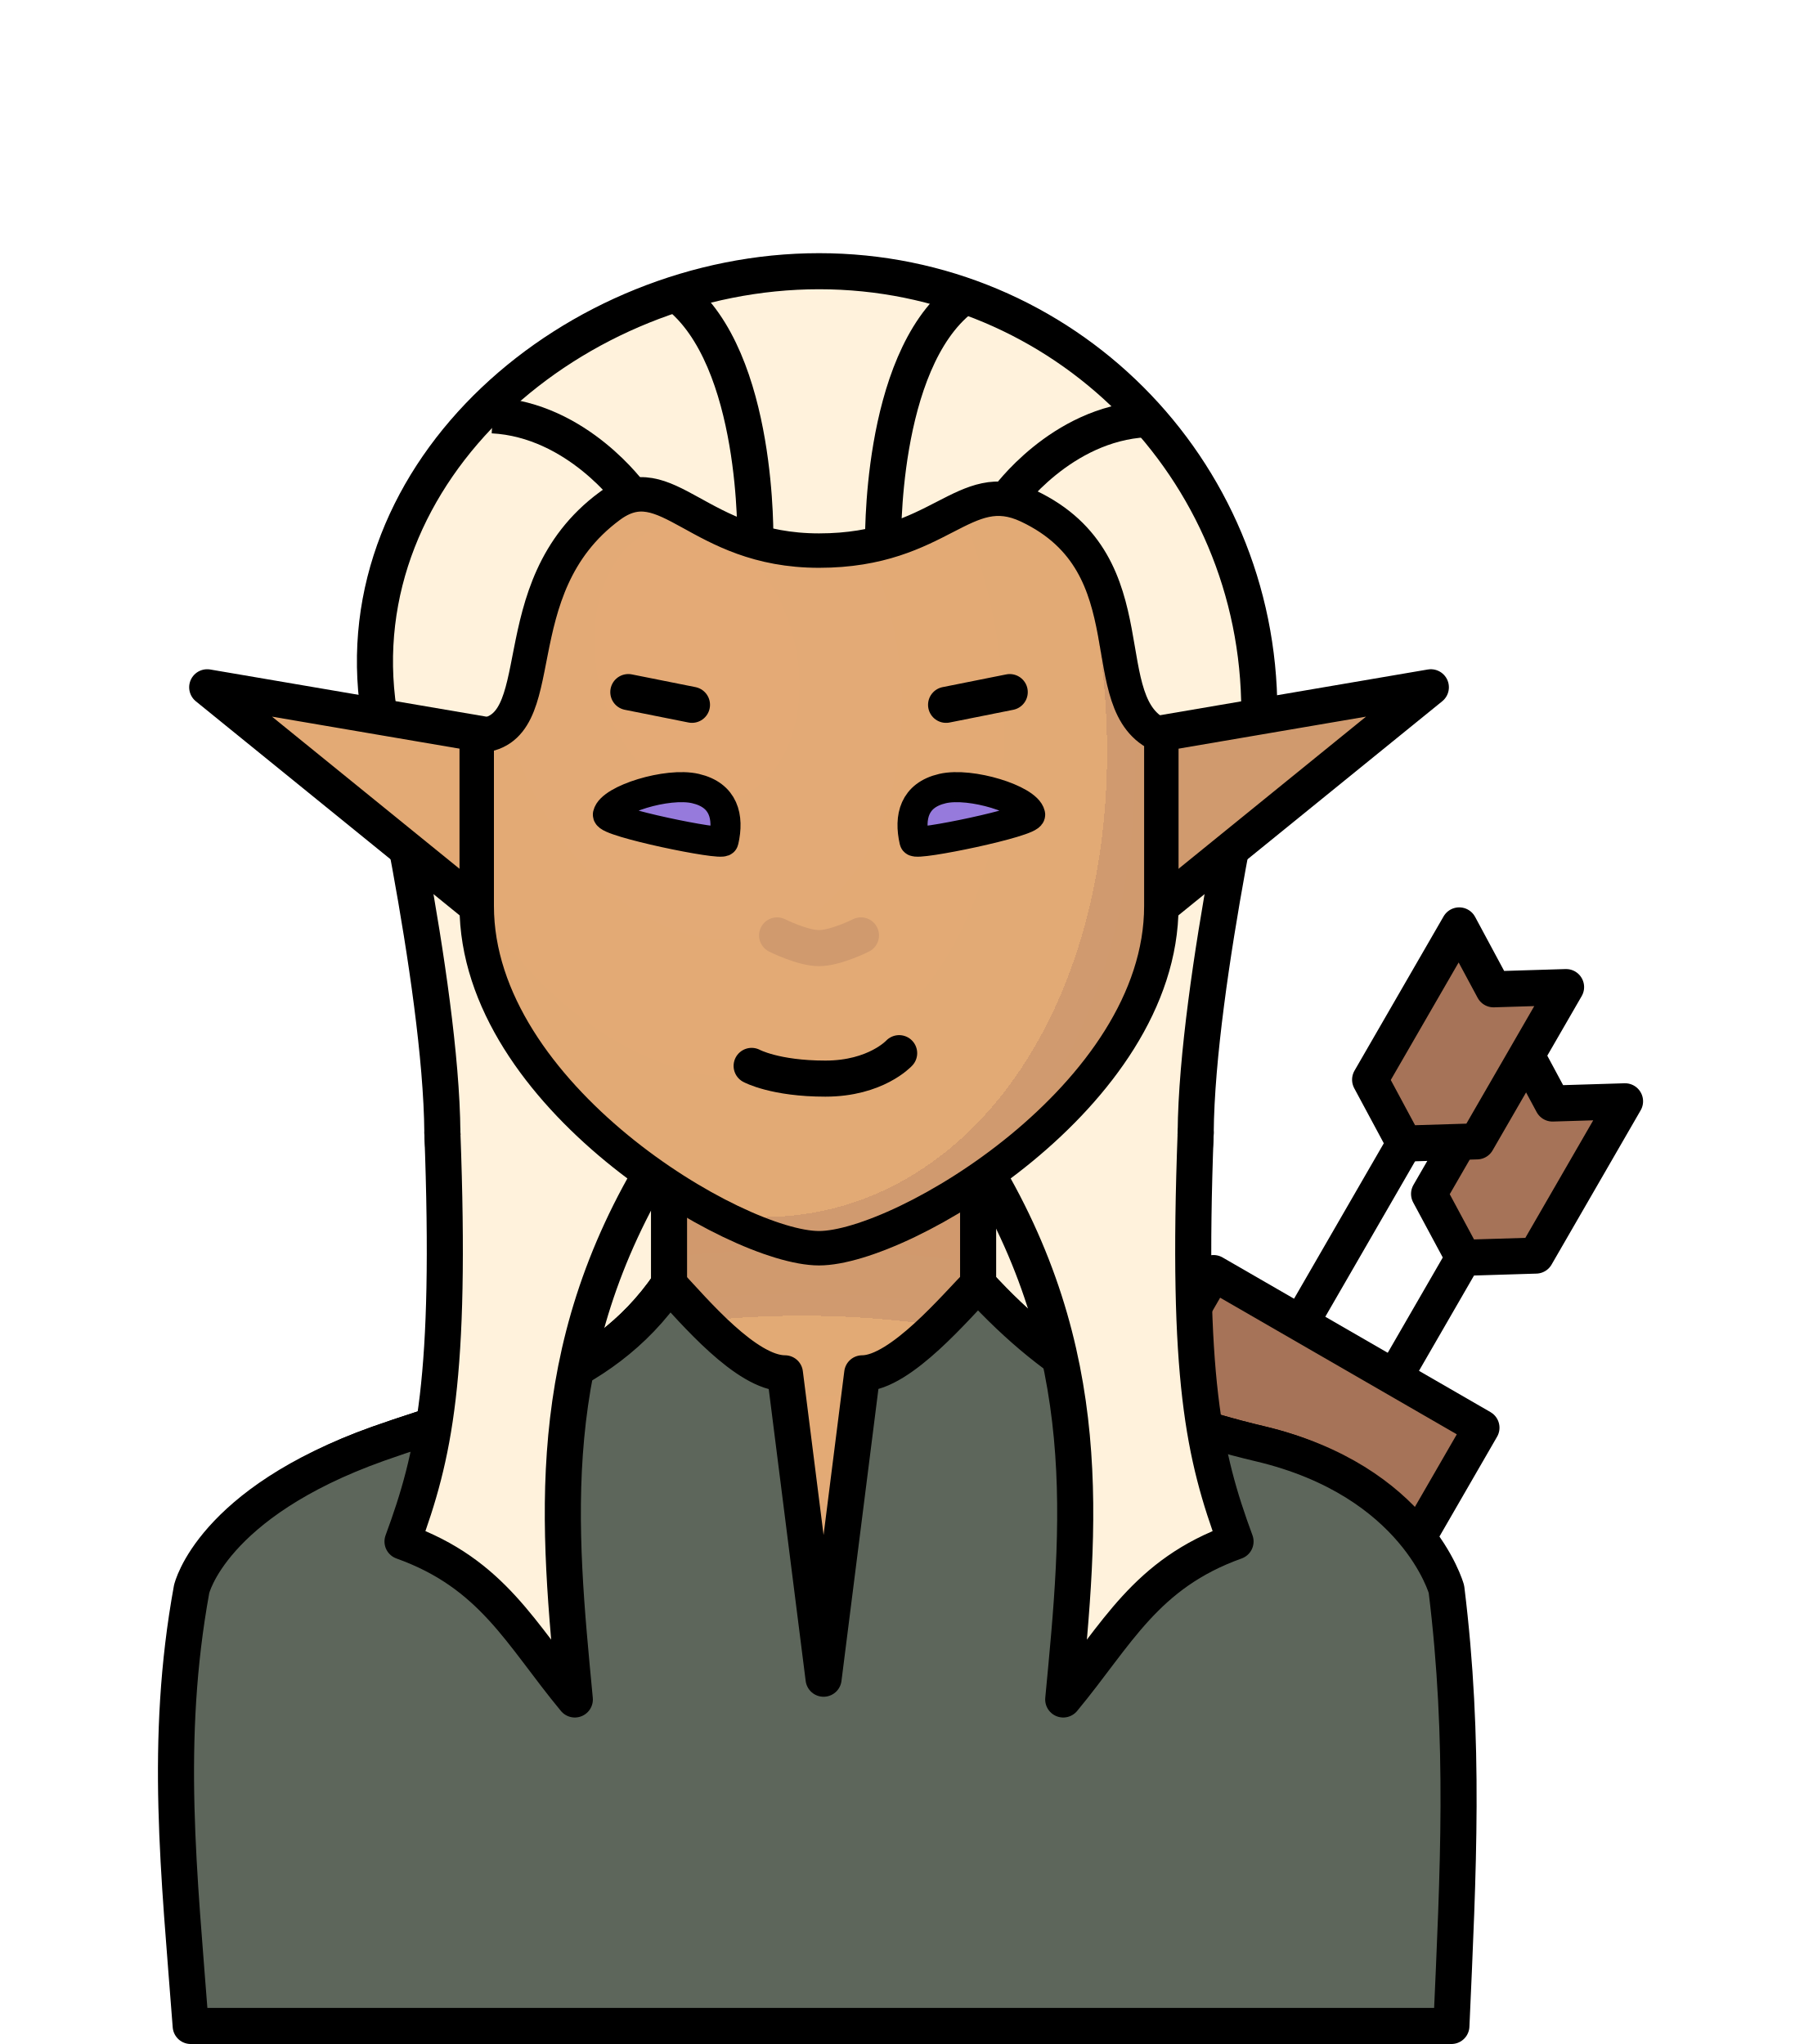
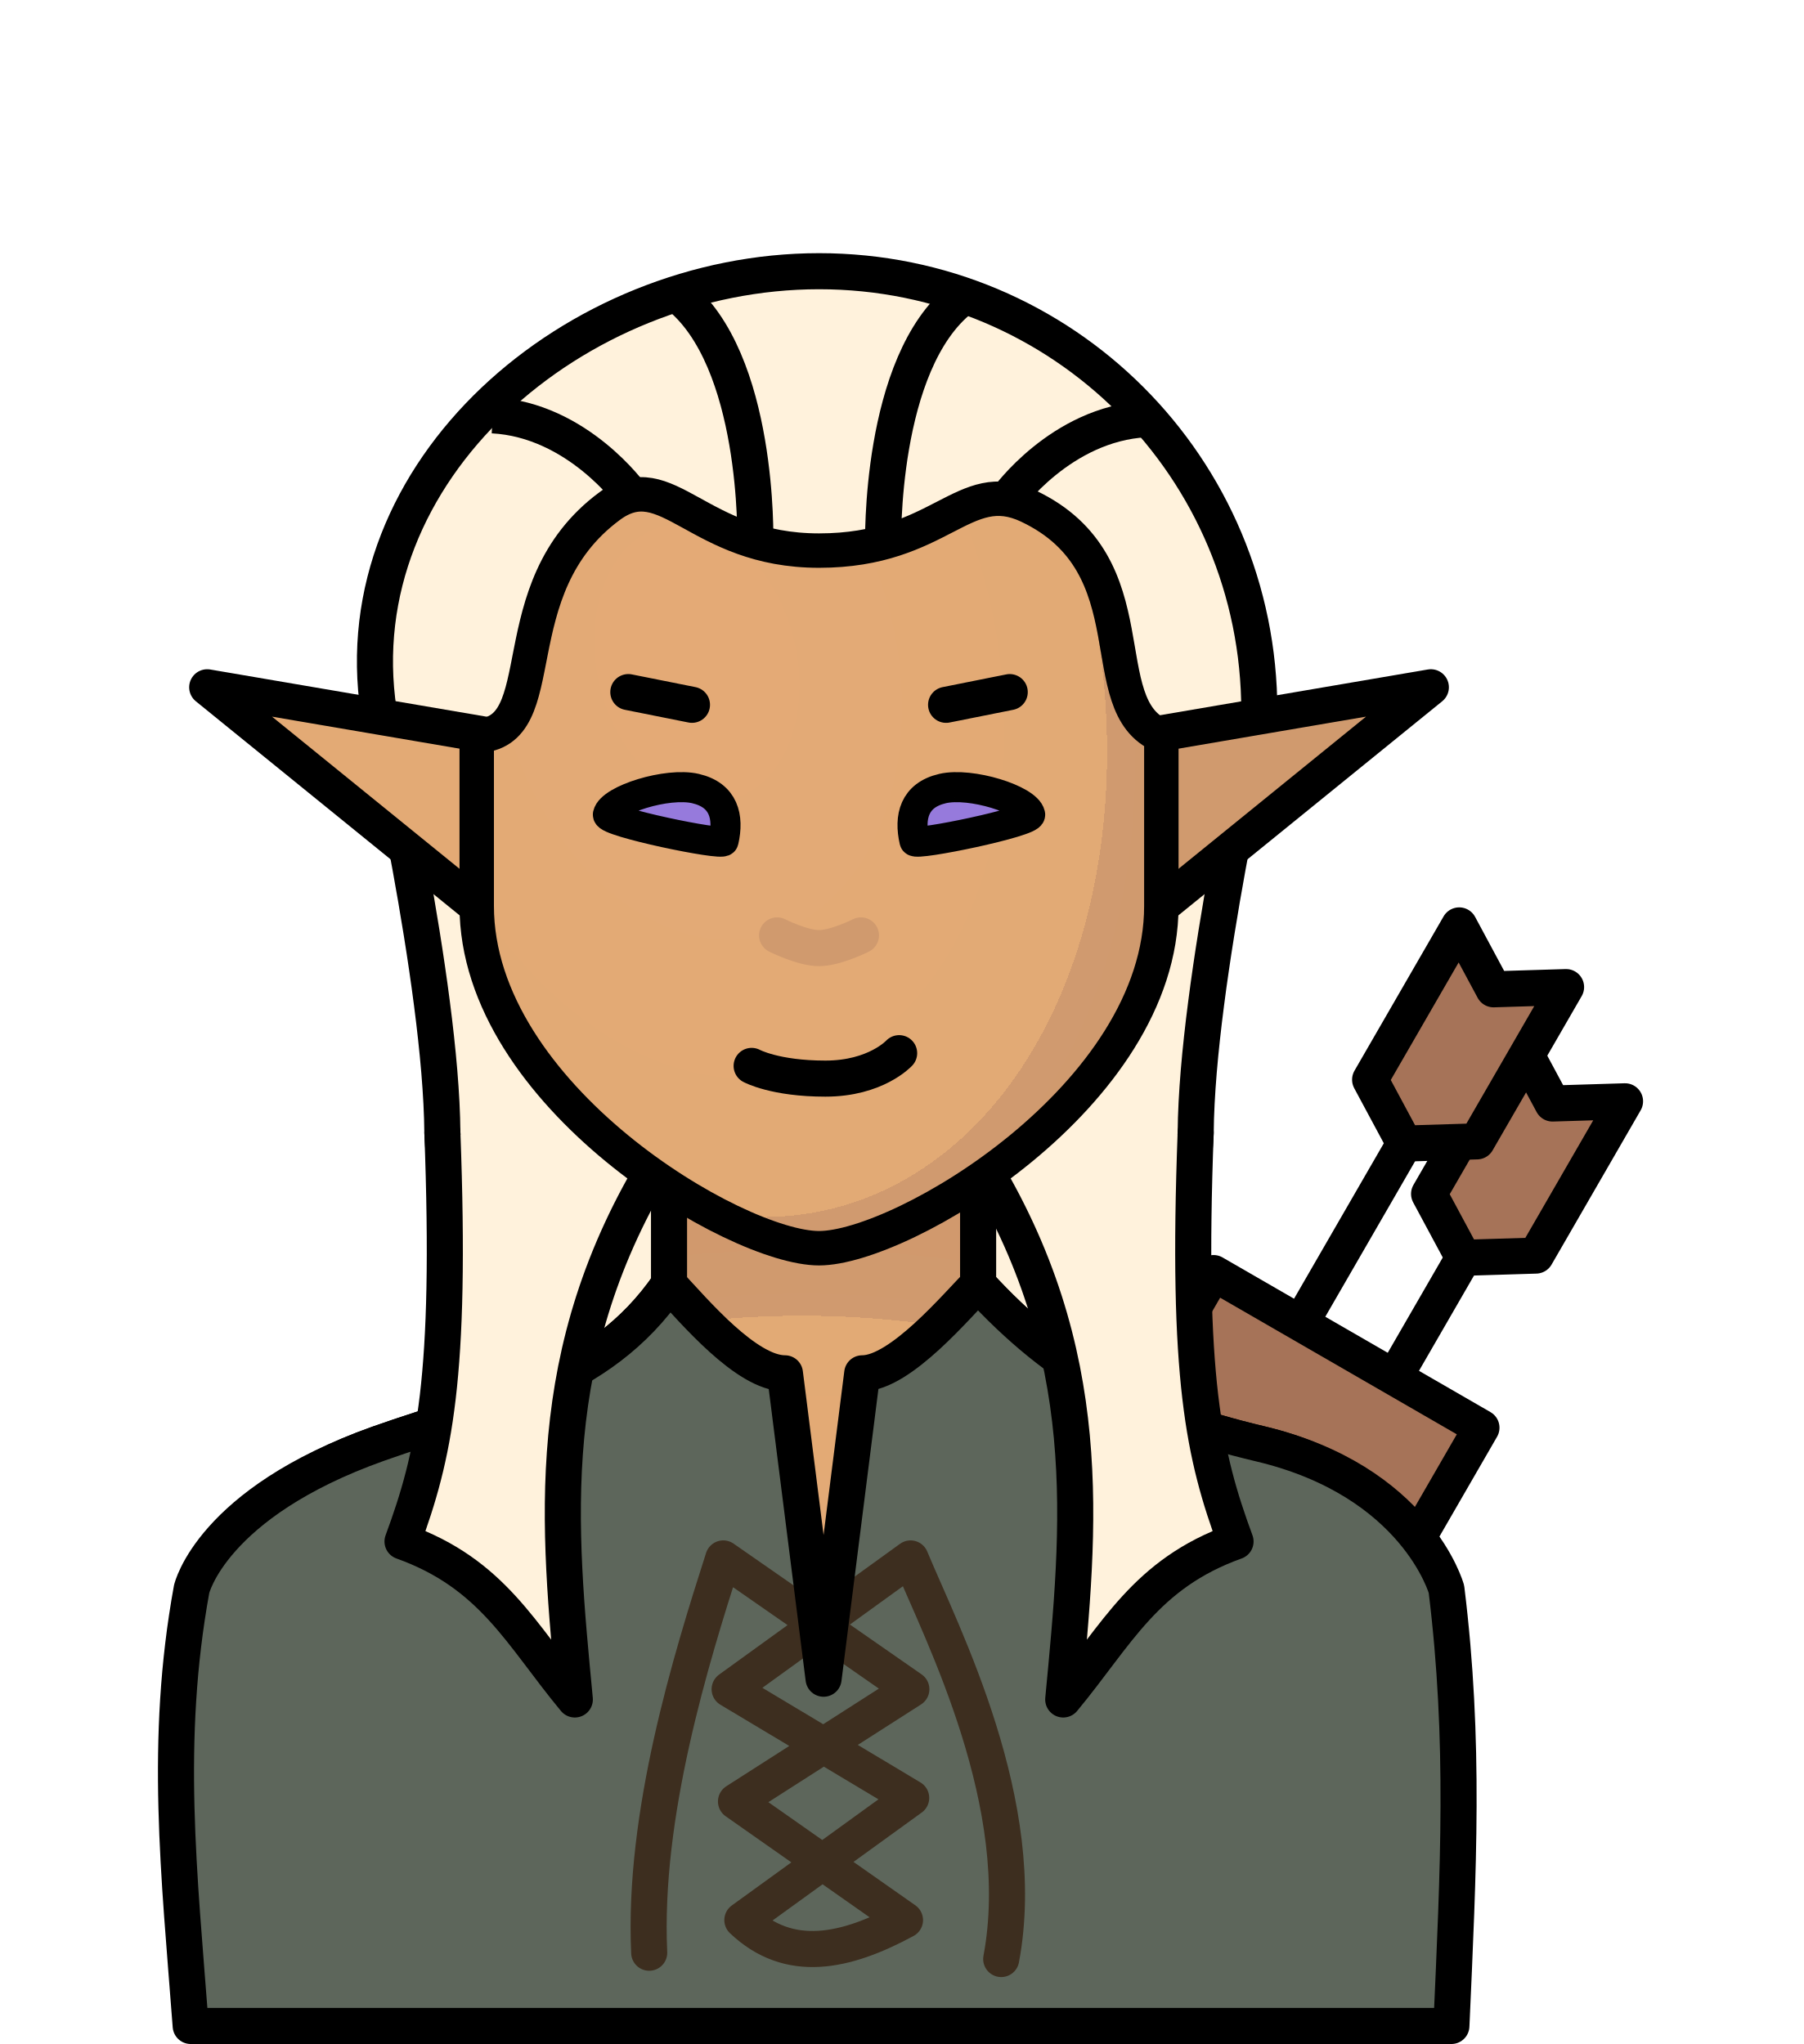
- <svg xmlns="http://www.w3.org/2000/svg" xmlns:xlink="http://www.w3.org/1999/xlink" width="150mm" height="170mm" viewBox="0 0 150 170" version="1.1" id="svg3147">
+ <svg xmlns="http://www.w3.org/2000/svg" xmlns:xlink="http://www.w3.org/1999/xlink" id="svg3147" version="1.1" viewBox="0 0 150 170" height="170mm" width="150mm">
  <defs id="defs3141">
-     <pattern patternUnits="userSpaceOnUse" width="8.713" height="7.611" patternTransform="translate(-2054.333,1959.279)" id="carreau-pt">
-       <rect style="fill:#800000;fill-opacity:1;stroke:none;stroke-width:1.086;stroke-linecap:round;stroke-linejoin:round;stroke-miterlimit:4;stroke-dasharray:none;stop-color:#000000" id="rect119919" width="8.713" height="7.611" x="-2.2737368e-13" y="6.2746067e-06" />
-       <path style="fill:#800000;stroke:#c11a1a;stroke-width:1.81;stroke-linecap:butt;stroke-linejoin:miter;stroke-miterlimit:4;stroke-dasharray:none;stroke-opacity:1" d="M 3.075,7.611 V 0" id="path119921" />
-       <path style="fill:#c11a1a;fill-opacity:1;stroke:#c11a1a;stroke-width:1.81;stroke-linecap:butt;stroke-linejoin:miter;stroke-miterlimit:4;stroke-dasharray:none;stroke-opacity:1" d="M 1.3287401e-5,4.79 H 8.713" id="path119923" />
+     <pattern id="carreau-pt" patternTransform="translate(-2054.333,1959.279)" height="7.611" width="8.713" patternUnits="userSpaceOnUse">
+       <rect y="6.2746067e-06" x="-2.2737368e-13" height="7.611" width="8.713" id="rect119919" style="fill:#800000;fill-opacity:1;stroke:none;stroke-width:1.086;stroke-linecap:round;stroke-linejoin:round;stroke-miterlimit:4;stroke-dasharray:none;stop-color:#000000" />
+       <path id="path119921" d="M 3.075,7.611 V 0" style="fill:#800000;stroke:#c11a1a;stroke-width:1.81;stroke-linecap:butt;stroke-linejoin:miter;stroke-miterlimit:4;stroke-dasharray:none;stroke-opacity:1" />
+       <path id="path119923" d="M 1.3287401e-5,4.79 H 8.713" style="fill:#c11a1a;fill-opacity:1;stroke:#c11a1a;stroke-width:1.81;stroke-linecap:butt;stroke-linejoin:miter;stroke-miterlimit:4;stroke-dasharray:none;stroke-opacity:1" />
    </pattern>
-     <pattern patternUnits="userSpaceOnUse" width="85" height="85" patternTransform="translate(-1862,1832)" id="pattern115842">
-       <rect style="fill:#800000;fill-opacity:1;stroke:none;stroke-width:11.339;stroke-linecap:round;stroke-linejoin:round;stroke-miterlimit:4;stroke-dasharray:none;stop-color:#000000" id="rect104700" width="85" height="85" x="3.4178149e-05" y="0" />
-       <path style="fill:#800000;stroke:#c11a1a;stroke-width:18.898;stroke-linecap:butt;stroke-linejoin:miter;stroke-miterlimit:4;stroke-dasharray:none;stroke-opacity:1" d="M 30,85 V 1.0187008e-5" id="path104779" />
-       <path style="fill:#c11a1a;fill-opacity:1;stroke:#c11a1a;stroke-width:18.898;stroke-linecap:butt;stroke-linejoin:miter;stroke-miterlimit:4;stroke-dasharray:none;stroke-opacity:1" d="M 0,53.5 H 85" id="path107256" />
+     <pattern id="pattern115842" patternTransform="translate(-1862,1832)" height="85" width="85" patternUnits="userSpaceOnUse">
+       <rect y="0" x="3.4178149e-05" height="85" width="85" id="rect104700" style="fill:#800000;fill-opacity:1;stroke:none;stroke-width:11.339;stroke-linecap:round;stroke-linejoin:round;stroke-miterlimit:4;stroke-dasharray:none;stop-color:#000000" />
+       <path id="path104779" d="M 30,85 V 1.0187008e-5" style="fill:#800000;stroke:#c11a1a;stroke-width:18.898;stroke-linecap:butt;stroke-linejoin:miter;stroke-miterlimit:4;stroke-dasharray:none;stroke-opacity:1" />
+       <path id="path107256" d="M 0,53.5 H 85" style="fill:#c11a1a;fill-opacity:1;stroke:#c11a1a;stroke-width:18.898;stroke-linecap:butt;stroke-linejoin:miter;stroke-miterlimit:4;stroke-dasharray:none;stroke-opacity:1" />
    </pattern>
-     <radialGradient xlink:href="#linearGradient228518" id="radialGradient23876-5-93-4-4" cx="-391.231" cy="602.332" fx="-391.231" fy="602.332" r="195.663" gradientTransform="matrix(0.3312309,0.00270806,-0.00156891,0.1918979,208.8488,453.7109)" gradientUnits="userSpaceOnUse" />
+     <radialGradient gradientUnits="userSpaceOnUse" gradientTransform="matrix(0.3312309,0.00270806,-0.00156891,0.1918979,208.8488,453.7109)" r="195.663" fy="602.332" fx="-391.231" cy="602.332" cx="-391.231" id="radialGradient23876-5-93-4-4" xlink:href="#linearGradient228518" />
    <linearGradient id="linearGradient228518">
-       <stop id="stop228510" offset="0" style="stop-color:#e4aa76;stop-opacity:1" />
-       <stop style="stop-color:#e2aa75;stop-opacity:1" offset="0.707" id="stop228512" />
-       <stop style="stop-color:#d09a6f;stop-opacity:1" offset="0.707" id="stop228514" />
-       <stop id="stop228516" offset="1" style="stop-color:#d1996c;stop-opacity:1" />
+       <stop style="stop-color:#e4aa76;stop-opacity:1" offset="0" id="stop228510" />
+       <stop id="stop228512" offset="0.707" style="stop-color:#e2aa75;stop-opacity:1" />
+       <stop id="stop228514" offset="0.707" style="stop-color:#d09a6f;stop-opacity:1" />
+       <stop style="stop-color:#d1996c;stop-opacity:1" offset="1" id="stop228516" />
    </linearGradient>
-     <radialGradient xlink:href="#linearGradient228518" id="radialGradient1872-4-64-3-9" cx="-213.612" cy="144.489" fx="-213.612" fy="144.489" r="29.964" gradientTransform="matrix(1.544547,-0.2697189,0.4544362,2.159023,333.442,117.8141)" gradientUnits="userSpaceOnUse" />
+     <radialGradient gradientUnits="userSpaceOnUse" gradientTransform="matrix(1.544547,-0.2697189,0.4544362,2.159023,333.442,117.8141)" r="29.964" fy="144.489" fx="-213.612" cy="144.489" cx="-213.612" id="radialGradient1872-4-64-3-9" xlink:href="#linearGradient228518" />
  </defs>
  <g id="layer1">
-     <g transform="translate(-11.22133,-432.2587)" id="g2413" style="mix-blend-mode:normal">
+     <g style="mix-blend-mode:normal" id="g2413" transform="translate(-11.22133,-432.2587)">
      <g id="g2463">
-         <g id="g2363" transform="translate(24.86908,70.97348)">
-           <g id="g2389" transform="rotate(30,262.3578,446.9949)">
-             <g transform="translate(-2.014146,7.408334)" id="g2371">
-               <path style="fill:none;fill-rule:evenodd;stroke:#000000;stroke-width:3;stroke-linecap:round;stroke-linejoin:miter;stroke-miterlimit:4;stroke-dasharray:none;stroke-opacity:1" d="m 140.18,570.004 v -46.038" id="path2292" />
-               <path id="rect2288-4" style="color:#000000;overflow:visible;fill:#a67358;fill-opacity:1;stroke:#000000;stroke-width:3;stroke-linecap:round;stroke-linejoin:round;stroke-miterlimit:4;stroke-dasharray:none;stop-color:#000000" d="m 135.05,515.123 5.13,3.175 5.13,-3.175 v 14.817 l -5.13,3.175 -5.13,-3.175 z" />
+         <g transform="translate(24.86908,70.97348)" id="g2363">
+           <g transform="rotate(30,262.3578,446.9949)" id="g2389">
+             <g id="g2371" transform="translate(-2.014146,7.408334)">
+               <path id="path2292" d="m 140.18,570.004 v -46.038" style="fill:none;fill-rule:evenodd;stroke:#000000;stroke-width:3;stroke-linecap:round;stroke-linejoin:miter;stroke-miterlimit:4;stroke-dasharray:none;stroke-opacity:1" />
+               <path d="m 135.05,515.123 5.13,3.175 5.13,-3.175 v 14.817 l -5.13,3.175 -5.13,-3.175 z" style="color:#000000;overflow:visible;fill:#a67358;fill-opacity:1;stroke:#000000;stroke-width:3;stroke-linecap:round;stroke-linejoin:round;stroke-miterlimit:4;stroke-dasharray:none;stop-color:#000000" id="rect2288-4" />
            </g>
-             <g transform="translate(-2.014146,7.408334)" id="g2367">
-               <path style="fill:none;fill-rule:evenodd;stroke:#000000;stroke-width:3;stroke-linecap:round;stroke-linejoin:miter;stroke-miterlimit:4;stroke-dasharray:none;stroke-opacity:1" d="M 131.184,569.607 V 518.939" id="path2290" />
-               <path d="m 126.054,509.348 5.13,3.175 5.13,-3.175 v 14.817 l -5.13,3.175 -5.13,-3.175 z" style="color:#000000;overflow:visible;fill:#a67358;fill-opacity:1;stroke:#000000;stroke-width:3;stroke-linecap:round;stroke-linejoin:round;stroke-miterlimit:4;stroke-dasharray:none;stop-color:#000000" id="rect2288-4-3" />
+             <g id="g2367" transform="translate(-2.014146,7.408334)">
+               <path id="path2290" d="M 131.184,569.607 V 518.939" style="fill:none;fill-rule:evenodd;stroke:#000000;stroke-width:3;stroke-linecap:round;stroke-linejoin:miter;stroke-miterlimit:4;stroke-dasharray:none;stroke-opacity:1" />
+               <path id="rect2288-4-3" style="color:#000000;overflow:visible;fill:#a67358;fill-opacity:1;stroke:#000000;stroke-width:3;stroke-linecap:round;stroke-linejoin:round;stroke-miterlimit:4;stroke-dasharray:none;stop-color:#000000" d="m 126.054,509.348 5.13,3.175 5.13,-3.175 v 14.817 l -5.13,3.175 -5.13,-3.175 z" />
            </g>
            <g id="g2335">
              <g id="g2342">
-                 <rect style="color:#000000;overflow:visible;fill:#a67358;fill-opacity:1;stroke:#000000;stroke-width:3;stroke-linecap:round;stroke-linejoin:round;stroke-miterlimit:4;stroke-dasharray:none;stop-color:#000000" id="rect2286" width="19.396" height="31.26" x="123.97" y="555.261" />
-                 <rect style="color:#000000;overflow:visible;fill:#a67358;fill-opacity:1;stroke:#000000;stroke-width:3;stroke-linecap:round;stroke-linejoin:round;stroke-miterlimit:4;stroke-dasharray:none;stop-color:#000000" id="rect2288" width="25.724" height="14.287" x="120.806" y="552.012" />
+                 <rect y="555.261" x="123.97" height="31.26" width="19.396" id="rect2286" style="color:#000000;overflow:visible;fill:#a67358;fill-opacity:1;stroke:#000000;stroke-width:3;stroke-linecap:round;stroke-linejoin:round;stroke-miterlimit:4;stroke-dasharray:none;stop-color:#000000" />
+                 <rect y="552.012" x="120.806" height="14.287" width="25.724" id="rect2288" style="color:#000000;overflow:visible;fill:#a67358;fill-opacity:1;stroke:#000000;stroke-width:3;stroke-linecap:round;stroke-linejoin:round;stroke-miterlimit:4;stroke-dasharray:none;stop-color:#000000" />
              </g>
            </g>
          </g>
-           <g transform="translate(-2.014145)" id="g2352" />
+           <g id="g2352" transform="translate(-2.014145)" />
        </g>
-         <path id="rect1621-9-52-91-6-2" style="fill:#fff2dc;fill-opacity:1;stroke:#000000;stroke-width:3;stroke-linecap:round;stroke-linejoin:round;stroke-miterlimit:4;stroke-dasharray:none;stop-color:#000000" d="m 79.326,454.815 c 20.283,0 36.612,16.329 36.612,36.612 0,0 -5.192,22.525 -5.292,35.034 0,0 -1.348,39.267 -31.32,39.267 -29.972,0 -31.32,-39.267 -31.32,-39.267 C 47.906,513.952 42.714,491.427 42.714,491.427 39.685,471.371 59.043,454.815 79.326,454.815 Z" />
-         <path id="path2574-9-5-9" d="m 28.451,489.42 22.411,18.19 2.384,-13.955 z" style="fill:#e3aa75;fill-opacity:1;fill-rule:evenodd;stroke:#000000;stroke-width:3;stroke-linecap:round;stroke-linejoin:round;stroke-miterlimit:4;stroke-dasharray:none;stroke-opacity:1" />
-         <path d="m 66.853,524.745 v 14.325 c -5.824,8.507 -14.888,9.956 -24.19,13.267 -13.88,4.94 -13.392,12.097 -13.392,12.097 v 16.325 h 100.111 v -16.325 c 0,0 -0.371,-9.014 -13.392,-12.097 -10.082,-2.387 -16.719,-5.952 -23.435,-13.267 v -14.325 z" style="fill:url(#radialGradient23876-5-93-4-4);fill-opacity:1;stroke:#000000;stroke-width:3;stroke-linecap:round;stroke-linejoin:round;stroke-miterlimit:4;stroke-dasharray:none;stroke-opacity:1;stop-color:#000000" id="rect8920-8-3-92-62" />
-         <path id="rect8920-8-3-92-62-0" style="fill:#5d665b;fill-opacity:1;stroke:#000000;stroke-width:3;stroke-linecap:round;stroke-linejoin:round;stroke-miterlimit:4;stroke-dasharray:none;stroke-opacity:1;stop-color:#000000" d="m 66.853,539.07 c -5.824,8.507 -14.888,9.956 -24.19,13.267 -13.88,4.94 -15.509,12.097 -15.509,12.097 -2.303,12.632 -1.032,23.675 -0.076,36.325 H 131.909 c 0.576,-13.015 1.15,-23.636 -0.411,-36.325 0,0 -2.488,-9.014 -15.508,-12.097 -10.082,-2.387 -16.719,-5.952 -23.435,-13.267 -1.671,1.64 -6.426,7.408 -9.638,7.408 l -3.213,25.4 -3.213,-25.4 c -3.213,0 -7.576,-5.212 -9.638,-7.408 z" />
-         <path style="fill:#d09a6e;fill-opacity:1;fill-rule:evenodd;stroke:#000000;stroke-width:3;stroke-linecap:round;stroke-linejoin:round;stroke-miterlimit:4;stroke-dasharray:none;stroke-opacity:1" d="m 130.201,489.419 -22.411,18.19 -2.384,-13.955 z" id="path2574-9-5" />
-         <path id="path2241" d="m 110.646,526.46 c -0.763,20.417 0.676,26.853 3.314,34.005 -7.508,2.686 -9.858,7.752 -14.328,13.139 1.372,-14.431 2.898,-28.839 -7.077,-44.989" style="fill:#fff2dc;fill-opacity:1;fill-rule:evenodd;stroke:#000000;stroke-width:3;stroke-linecap:round;stroke-linejoin:round;stroke-miterlimit:4;stroke-dasharray:none;stroke-opacity:1" />
-         <path style="fill:#fff2dc;fill-opacity:1;fill-rule:evenodd;stroke:#000000;stroke-width:3;stroke-linecap:round;stroke-linejoin:round;stroke-miterlimit:4;stroke-dasharray:none;stroke-opacity:1" d="m 48.006,526.46 c 0.763,20.417 -0.676,26.853 -3.314,34.005 7.508,2.686 9.858,7.752 14.328,13.139 -1.372,-14.431 -2.898,-28.839 7.077,-44.989" id="path2241-1" />
-         <path d="m 107.79,493.453 v 14.157 c 0,15.769 -21.559,28.464 -28.464,28.464 -6.906,0 -28.464,-12.695 -28.464,-28.464 v -14.157 c 6.615,-0.132 1.702,-12.193 11.057,-19.105 4.792,-3.541 7.27,3.704 17.407,3.704 10.138,0 12.021,-6.251 17.407,-3.704 10.364,4.9 5.104,16.592 11.057,19.105 z" style="fill:url(#radialGradient1872-4-64-3-9);fill-opacity:1;stroke:#000000;stroke-width:2.863;stroke-linecap:round;stroke-linejoin:round;stop-color:#000000" id="rect1621-9-52-91-0" />
-         <path id="path2252-47-2-4-7" d="m 73.722,520.91 c 0,0 1.932,1.058 6.133,1.058 4.201,0 6.133,-2.117 6.133,-2.117" style="fill:none;stroke:#000000;stroke-width:3;stroke-linecap:round;stroke-linejoin:miter;stroke-miterlimit:4;stroke-dasharray:none;stroke-opacity:1" />
-         <path id="path2252-4-5-4-8-8" d="m 75.839,510.056 c 0,0 2.102,1.058 3.487,1.058 1.384,0 3.487,-1.058 3.487,-1.058" style="fill:none;fill-opacity:1;stroke:#d09a6e;stroke-width:3;stroke-linecap:round;stroke-linejoin:miter;stroke-miterlimit:4;stroke-dasharray:none;stroke-opacity:1" />
-         <g transform="matrix(1,0,0,-1,275.7635,605.951)" id="g66903-6-0-58-7">
-           <path id="path66722-4-3-2-2" d="m -185.872,115.072 5.292,1.058" style="fill:none;stroke:#000000;stroke-width:3;stroke-linecap:round;stroke-linejoin:round;stroke-miterlimit:4;stroke-dasharray:none;stroke-opacity:1" />
-           <path id="path66722-1-5-7-6-0" d="m -212.295,116.131 5.292,-1.058" style="fill:none;stroke:#000000;stroke-width:3;stroke-linecap:round;stroke-linejoin:round;stroke-miterlimit:4;stroke-dasharray:none;stroke-opacity:1" />
+         <path d="m 79.326,454.815 c 20.283,0 36.612,16.329 36.612,36.612 0,0 -5.192,22.525 -5.292,35.034 0,0 -1.348,39.267 -31.32,39.267 -29.972,0 -31.32,-39.267 -31.32,-39.267 C 47.906,513.952 42.714,491.427 42.714,491.427 39.685,471.371 59.043,454.815 79.326,454.815 Z" style="fill:#fff2dc;fill-opacity:1;stroke:#000000;stroke-width:3;stroke-linecap:round;stroke-linejoin:round;stroke-miterlimit:4;stroke-dasharray:none;stop-color:#000000" id="rect1621-9-52-91-6-2" />
+         <path style="fill:#e3aa75;fill-opacity:1;fill-rule:evenodd;stroke:#000000;stroke-width:3;stroke-linecap:round;stroke-linejoin:round;stroke-miterlimit:4;stroke-dasharray:none;stroke-opacity:1" d="m 28.451,489.42 22.411,18.19 2.384,-13.955 z" id="path2574-9-5-9" />
+         <path id="rect8920-8-3-92-62" style="fill:url(#radialGradient23876-5-93-4-4);fill-opacity:1;stroke:#000000;stroke-width:3;stroke-linecap:round;stroke-linejoin:round;stroke-miterlimit:4;stroke-dasharray:none;stroke-opacity:1;stop-color:#000000" d="m 66.853,524.745 v 14.325 c -5.824,8.507 -14.888,9.956 -24.19,13.267 -13.88,4.94 -13.392,12.097 -13.392,12.097 v 16.325 h 100.111 v -16.325 c 0,0 -0.371,-9.014 -13.392,-12.097 -10.082,-2.387 -16.719,-5.952 -23.435,-13.267 v -14.325 z" />
+         <path d="m 66.853,539.07 c -5.824,8.507 -14.888,9.956 -24.19,13.267 -13.88,4.94 -15.509,12.097 -15.509,12.097 -2.303,12.632 -1.032,23.675 -0.076,36.325 H 131.909 c 0.576,-13.015 1.15,-23.636 -0.411,-36.325 0,0 -2.488,-9.014 -15.508,-12.097 -10.082,-2.387 -16.719,-5.952 -23.435,-13.267 -1.671,1.64 -6.426,7.408 -9.638,7.408 l -3.213,25.4 -3.213,-25.4 c -3.213,0 -7.576,-5.212 -9.638,-7.408 z" style="fill:#5d665b;fill-opacity:1;stroke:#000000;stroke-width:3;stroke-linecap:round;stroke-linejoin:round;stroke-miterlimit:4;stroke-dasharray:none;stroke-opacity:1;stop-color:#000000" id="rect8920-8-3-92-62-0" />
+         <path id="path2574-9-5" d="m 130.201,489.419 -22.411,18.19 -2.384,-13.955 z" style="fill:#d09a6e;fill-opacity:1;fill-rule:evenodd;stroke:#000000;stroke-width:3;stroke-linecap:round;stroke-linejoin:round;stroke-miterlimit:4;stroke-dasharray:none;stroke-opacity:1" />
+         <path style="fill:#fff2dc;fill-opacity:1;fill-rule:evenodd;stroke:#000000;stroke-width:3;stroke-linecap:round;stroke-linejoin:round;stroke-miterlimit:4;stroke-dasharray:none;stroke-opacity:1" d="m 110.646,526.46 c -0.763,20.417 0.676,26.853 3.314,34.005 -7.508,2.686 -9.858,7.752 -14.328,13.139 1.372,-14.431 2.898,-28.839 -7.077,-44.989" id="path2241" />
+         <path id="path2241-1" d="m 48.006,526.46 c 0.763,20.417 -0.676,26.853 -3.314,34.005 7.508,2.686 9.858,7.752 14.328,13.139 -1.372,-14.431 -2.898,-28.839 7.077,-44.989" style="fill:#fff2dc;fill-opacity:1;fill-rule:evenodd;stroke:#000000;stroke-width:3;stroke-linecap:round;stroke-linejoin:round;stroke-miterlimit:4;stroke-dasharray:none;stroke-opacity:1" />
+         <path id="rect1621-9-52-91-0" style="fill:url(#radialGradient1872-4-64-3-9);fill-opacity:1;stroke:#000000;stroke-width:2.863;stroke-linecap:round;stroke-linejoin:round;stop-color:#000000" d="m 107.79,493.453 v 14.157 c 0,15.769 -21.559,28.464 -28.464,28.464 -6.906,0 -28.464,-12.695 -28.464,-28.464 v -14.157 c 6.615,-0.132 1.702,-12.193 11.057,-19.105 4.792,-3.541 7.27,3.704 17.407,3.704 10.138,0 12.021,-6.251 17.407,-3.704 10.364,4.9 5.104,16.592 11.057,19.105 z" />
+         <path style="fill:none;stroke:#000000;stroke-width:3;stroke-linecap:round;stroke-linejoin:miter;stroke-miterlimit:4;stroke-dasharray:none;stroke-opacity:1" d="m 73.722,520.91 c 0,0 1.932,1.058 6.133,1.058 4.201,0 6.133,-2.117 6.133,-2.117" id="path2252-47-2-4-7" />
+         <path style="fill:none;fill-opacity:1;stroke:#d09a6e;stroke-width:3;stroke-linecap:round;stroke-linejoin:miter;stroke-miterlimit:4;stroke-dasharray:none;stroke-opacity:1" d="m 75.839,510.056 c 0,0 2.102,1.058 3.487,1.058 1.384,0 3.487,-1.058 3.487,-1.058" id="path2252-4-5-4-8-8" />
+         <g id="g66903-6-0-58-7" transform="matrix(1,0,0,-1,275.7635,605.951)">
+           <path style="fill:none;stroke:#000000;stroke-width:3;stroke-linecap:round;stroke-linejoin:round;stroke-miterlimit:4;stroke-dasharray:none;stroke-opacity:1" d="m -185.872,115.072 5.292,1.058" id="path66722-4-3-2-2" />
+           <path style="fill:none;stroke:#000000;stroke-width:3;stroke-linecap:round;stroke-linejoin:round;stroke-miterlimit:4;stroke-dasharray:none;stroke-opacity:1" d="m -212.295,116.131 5.292,-1.058" id="path66722-1-5-7-6-0" />
        </g>
-         <g style="fill:#967adc;fill-opacity:1;stroke:#000000;stroke-width:2.5;stroke-miterlimit:4;stroke-dasharray:none;stroke-opacity:1" id="g117622-4-4" transform="translate(316.9747,802.4213)">
-           <path id="path115124-2-6" style="opacity:1;fill:#967adc;fill-opacity:1;stroke:#000000;stroke-width:2.5;stroke-linecap:round;stroke-linejoin:round;stroke-miterlimit:4;stroke-dasharray:none;stroke-opacity:1;stop-color:#000000" d="m -247.919,-304.578 c -2.352,-0.546 -7.003,0.919 -7.286,2.159 -0.134,0.614 9.528,2.616 9.619,2.204 0.46,-2.009 0.02,-3.817 -2.332,-4.362 z" />
-           <path id="path115124-0-8-7" style="fill:#967adc;fill-opacity:1;stroke:#000000;stroke-width:2.5;stroke-linecap:round;stroke-linejoin:round;stroke-miterlimit:4;stroke-dasharray:none;stroke-opacity:1;stop-color:#000000" d="m -227.379,-304.578 c 2.352,-0.546 7.003,0.919 7.286,2.159 0.134,0.614 -9.528,2.616 -9.619,2.204 -0.46,-2.009 -0.02,-3.817 2.332,-4.362 z" />
+         <g transform="translate(316.9747,802.4213)" id="g117622-4-4" style="fill:#967adc;fill-opacity:1;stroke:#000000;stroke-width:2.5;stroke-miterlimit:4;stroke-dasharray:none;stroke-opacity:1">
+           <path d="m -247.919,-304.578 c -2.352,-0.546 -7.003,0.919 -7.286,2.159 -0.134,0.614 9.528,2.616 9.619,2.204 0.46,-2.009 0.02,-3.817 -2.332,-4.362 z" style="opacity:1;fill:#967adc;fill-opacity:1;stroke:#000000;stroke-width:2.5;stroke-linecap:round;stroke-linejoin:round;stroke-miterlimit:4;stroke-dasharray:none;stroke-opacity:1;stop-color:#000000" id="path115124-2-6" />
+           <path d="m -227.379,-304.578 c 2.352,-0.546 7.003,0.919 7.286,2.159 0.134,0.614 -9.528,2.616 -9.619,2.204 -0.46,-2.009 -0.02,-3.817 2.332,-4.362 z" style="fill:#967adc;fill-opacity:1;stroke:#000000;stroke-width:2.5;stroke-linecap:round;stroke-linejoin:round;stroke-miterlimit:4;stroke-dasharray:none;stroke-opacity:1;stop-color:#000000" id="path115124-0-8-7" />
        </g>
        <g id="g2218">
-           <path style="fill:none;fill-rule:evenodd;stroke:#000000;stroke-width:3;stroke-linecap:butt;stroke-linejoin:miter;stroke-miterlimit:4;stroke-dasharray:none;stroke-opacity:1" d="m 74.026,477.31 c 0,0 0.366,-15.185 -6.509,-20.563" id="path2190" />
-           <path style="fill:none;fill-rule:evenodd;stroke:#000000;stroke-width:3;stroke-linecap:butt;stroke-linejoin:miter;stroke-miterlimit:4;stroke-dasharray:none;stroke-opacity:1" d="m 63.729,473.465 c 0,0 -4.479,-6.289 -11.541,-6.663" id="path2192" />
+           <path id="path2190" d="m 74.026,477.31 c 0,0 0.366,-15.185 -6.509,-20.563" style="fill:none;fill-rule:evenodd;stroke:#000000;stroke-width:3;stroke-linecap:butt;stroke-linejoin:miter;stroke-miterlimit:4;stroke-dasharray:none;stroke-opacity:1" />
+           <path id="path2192" d="m 63.729,473.465 c 0,0 -4.479,-6.289 -11.541,-6.663" style="fill:none;fill-rule:evenodd;stroke:#000000;stroke-width:3;stroke-linecap:butt;stroke-linejoin:miter;stroke-miterlimit:4;stroke-dasharray:none;stroke-opacity:1" />
        </g>
-         <g transform="matrix(-1,0,0,1,158.6815,0.3234245)" id="g2218-3">
-           <path id="path2190-7" d="m 74.026,477.31 c 0,0 0.366,-15.185 -6.509,-20.563" style="fill:none;fill-rule:evenodd;stroke:#000000;stroke-width:3;stroke-linecap:butt;stroke-linejoin:miter;stroke-miterlimit:4;stroke-dasharray:none;stroke-opacity:1" />
-           <path id="path2192-8" d="m 63.729,473.465 c 0,0 -4.479,-6.289 -11.541,-6.663" style="fill:none;fill-rule:evenodd;stroke:#000000;stroke-width:3;stroke-linecap:butt;stroke-linejoin:miter;stroke-miterlimit:4;stroke-dasharray:none;stroke-opacity:1" />
+         <g id="g2218-3" transform="matrix(-1,0,0,1,158.6815,0.3234245)">
+           <path style="fill:none;fill-rule:evenodd;stroke:#000000;stroke-width:3;stroke-linecap:butt;stroke-linejoin:miter;stroke-miterlimit:4;stroke-dasharray:none;stroke-opacity:1" d="m 74.026,477.31 c 0,0 0.366,-15.185 -6.509,-20.563" id="path2190-7" />
+           <path style="fill:none;fill-rule:evenodd;stroke:#000000;stroke-width:3;stroke-linecap:butt;stroke-linejoin:miter;stroke-miterlimit:4;stroke-dasharray:none;stroke-opacity:1" d="m 63.729,473.465 c 0,0 -4.479,-6.289 -11.541,-6.663" id="path2192-8" />
        </g>
      </g>
    </g>
+     <path id="path901" d="m 53.983,162.409 c -0.535,-11.493 3.484,-24.449 6.158,-32.794 l 15.641,10.878 -14.582,9.336 14.053,9.865 c -4.955,2.681 -9.632,3.699 -13.524,0 l 14.039,-10.162 -15.097,-9.038 15.046,-10.878 c 2.673,6.414 9.943,20.488 7.537,33.317" style="mix-blend-mode:multiply;fill:none;fill-rule:evenodd;stroke:#a67358;stroke-width:3;stroke-linecap:round;stroke-linejoin:round;stroke-miterlimit:4;stroke-dasharray:none;stroke-opacity:1" />
  </g>
</svg>
